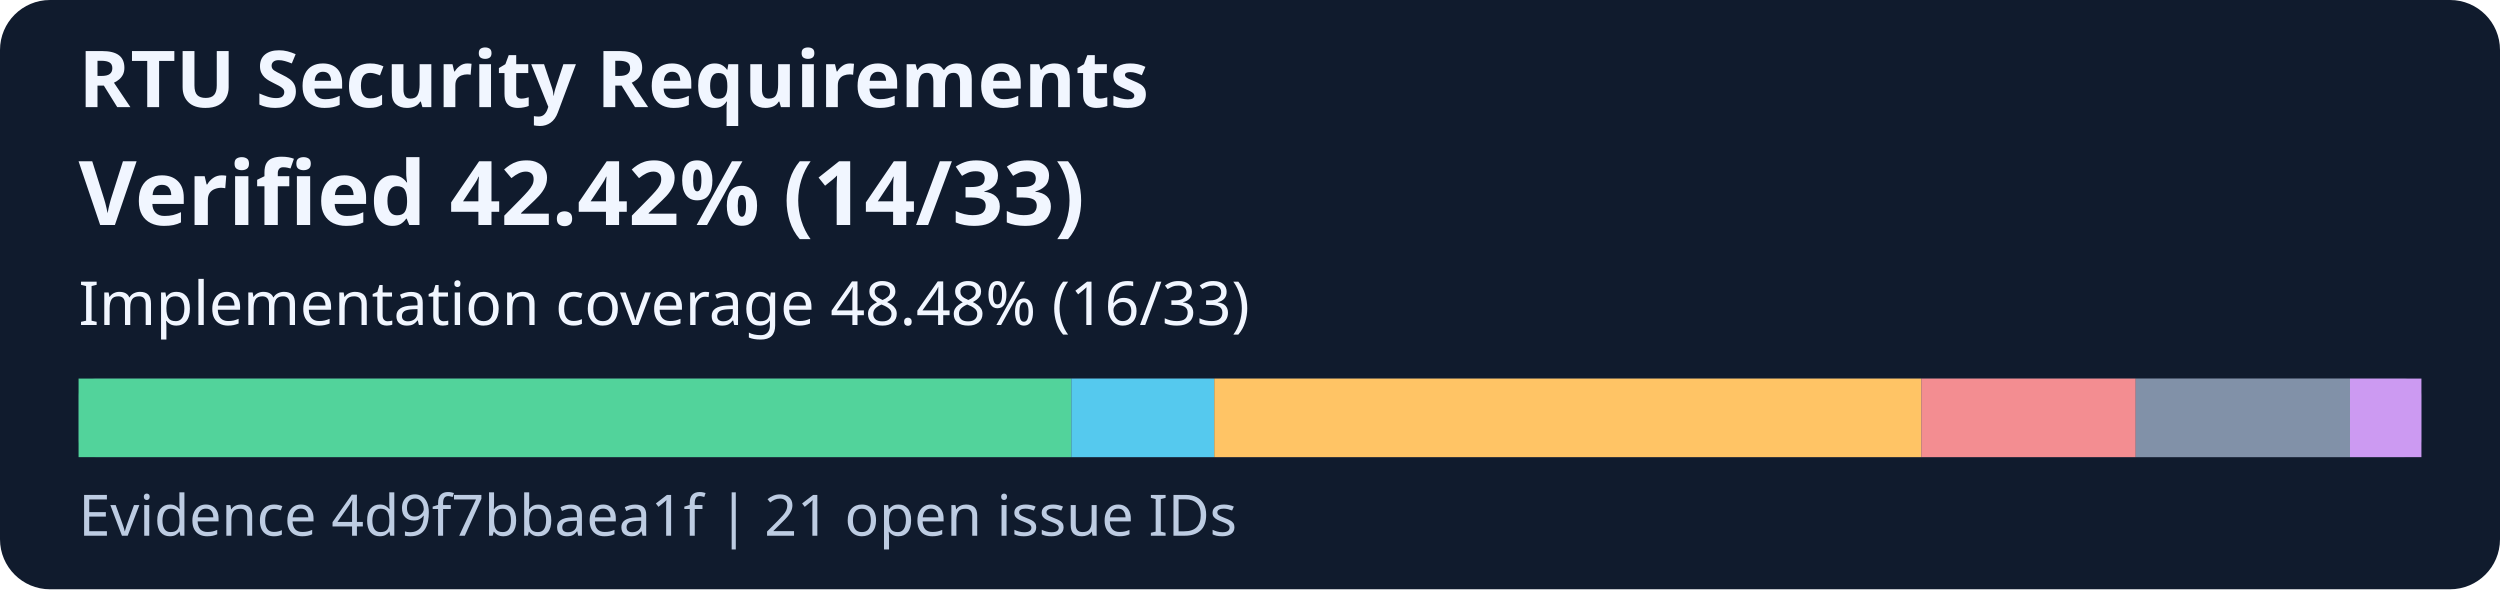
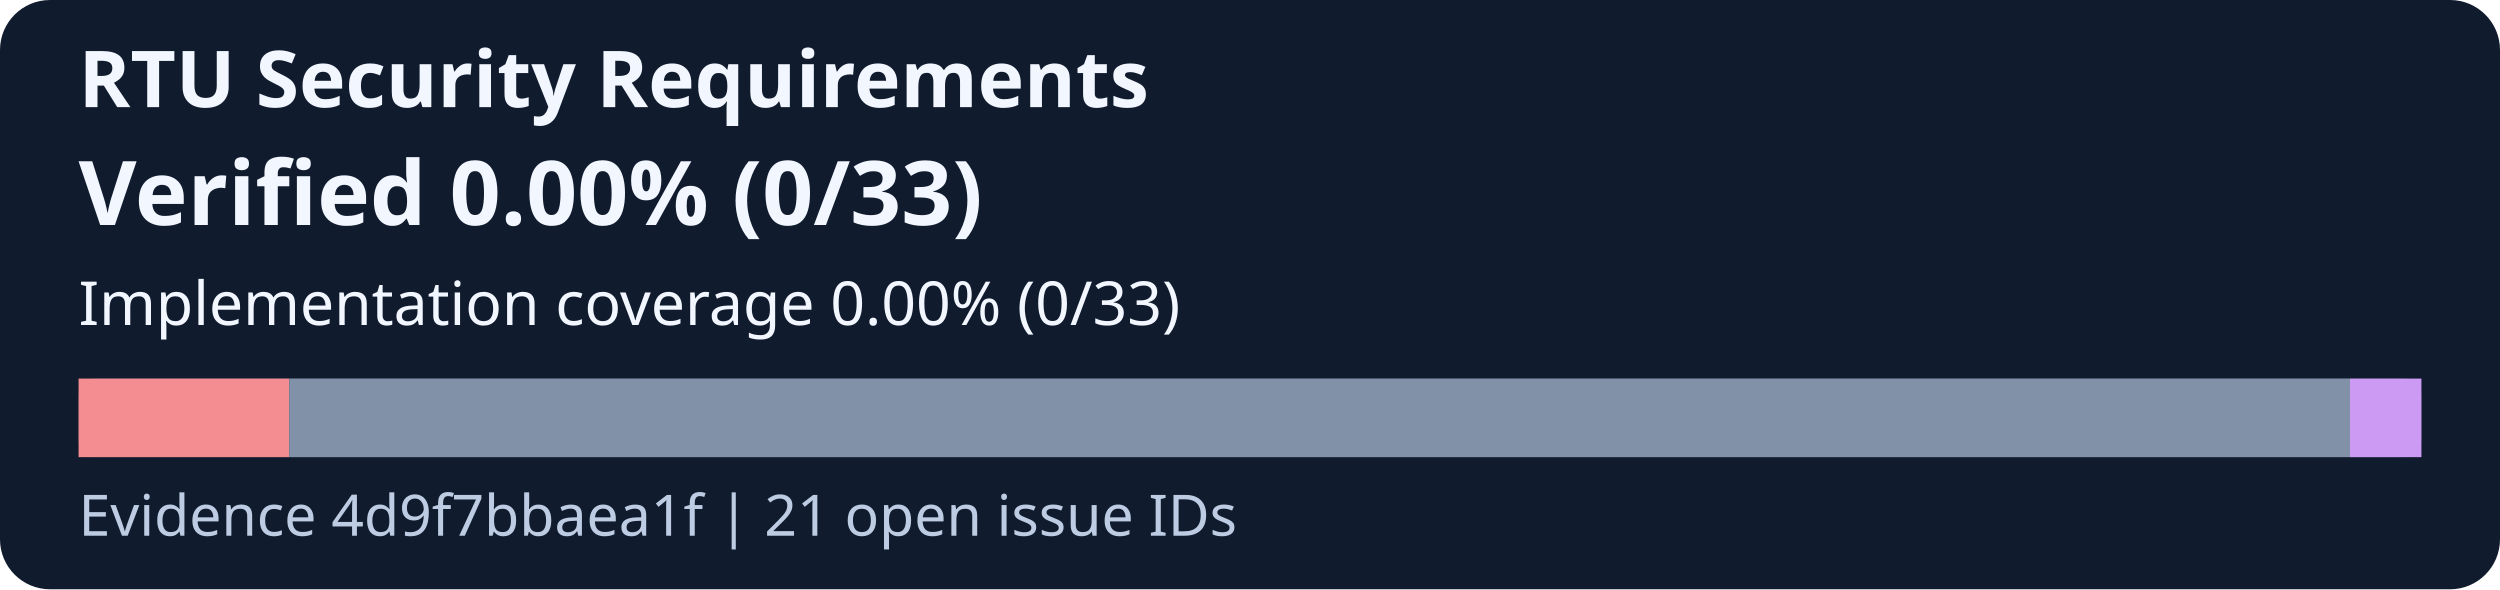
<svg xmlns="http://www.w3.org/2000/svg" viewBox="0 0 700 165" role="img" aria-labelledby="title desc">
  <rect width="700" height="165" rx="14" fill="#101b2d" />
  <g font-family="system-ui, sans-serif" fill="#f1f6ff">
    <text x="22" y="30" font-size="22" font-weight="700">RTU Security Requirements</text>
-     <text x="22" y="63" font-size="25" font-weight="700">Verified 42.42% (14/33)</text>
-     <text x="22" y="91" font-size="17">Implementation coverage 48.48% (16/33)</text>
+     <text x="22" y="63" font-size="25" font-weight="700">Verified 0.00% (0/33)</text>
+     <text x="22" y="91" font-size="17">Implementation coverage 0.00% (0/33)</text>
    <text x="22" y="150" font-size="16" fill="#bdcce2">Evidence 4d9f7bbaea1f | 21 open issue IDs</text>
  </g>
  <rect x="22" y="106" width="656" height="22" rx="5" fill="#34425a" />
-   <rect x="22" y="106" width="278" height="22" fill="#52d39b" />
-   <rect x="300" y="106" width="40" height="22" fill="#55c9ee" />
-   <rect x="340" y="106" width="198" height="22" fill="#ffc465" />
-   <rect x="538" y="106" width="60" height="22" fill="#f38d91" />
-   <rect x="598" y="106" width="60" height="22" fill="#8191a8" />
+   <rect x="22" y="106" width="59" height="22" fill="#f38d91" />
+   <rect x="81" y="106" width="577" height="22" fill="#8191a8" />
  <rect x="658" y="106" width="20" height="22" fill="#cc9af2" />
</svg>
